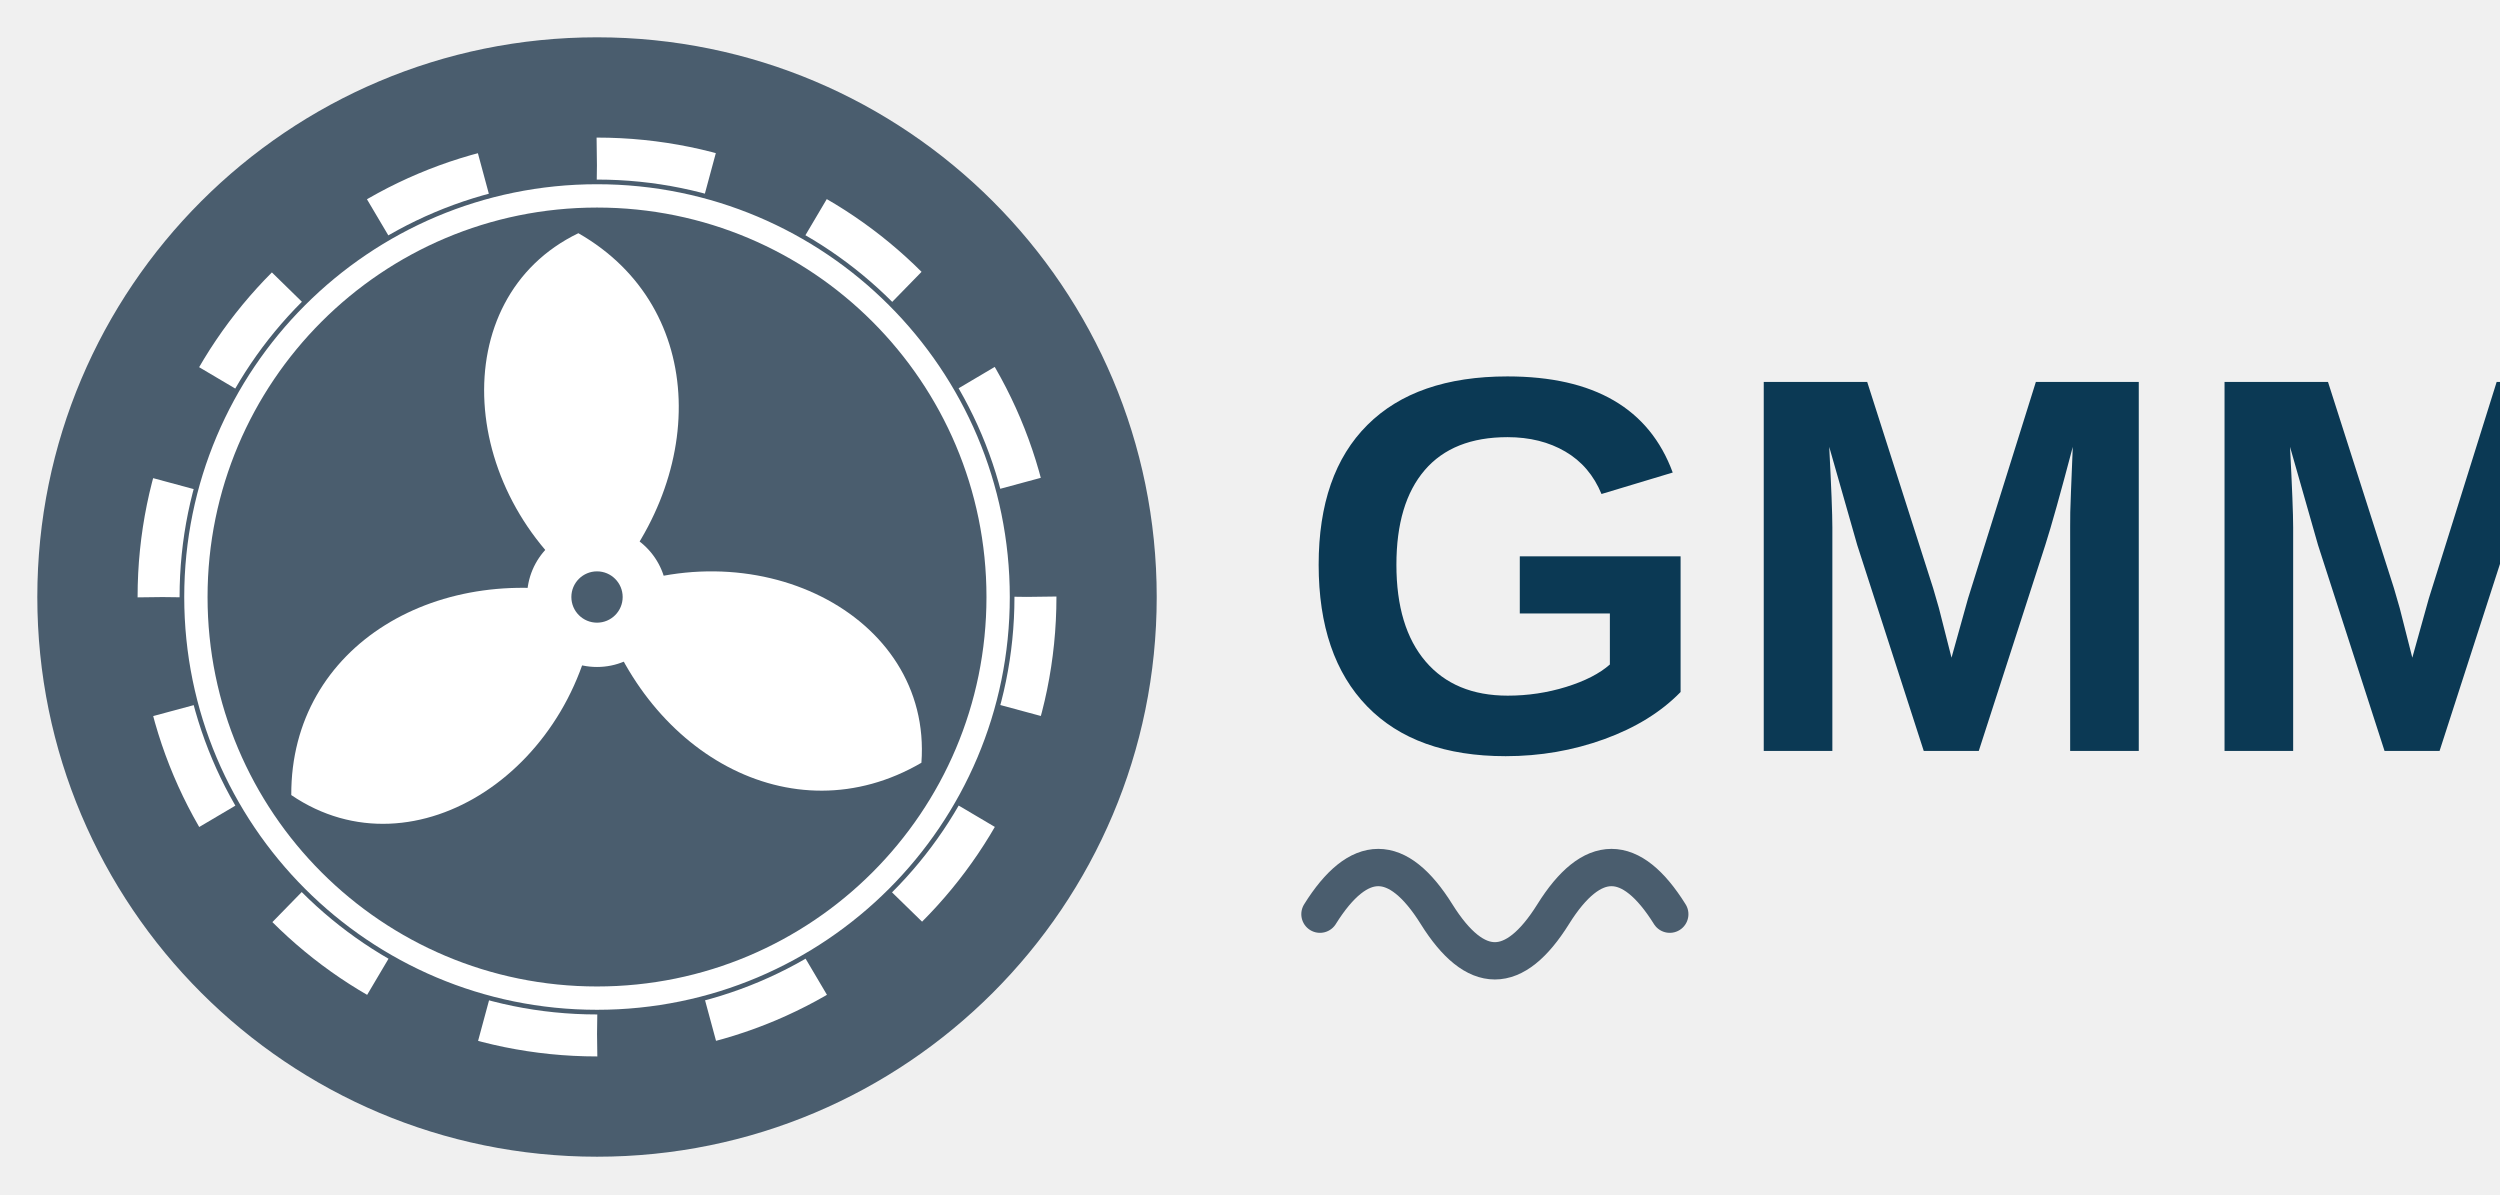
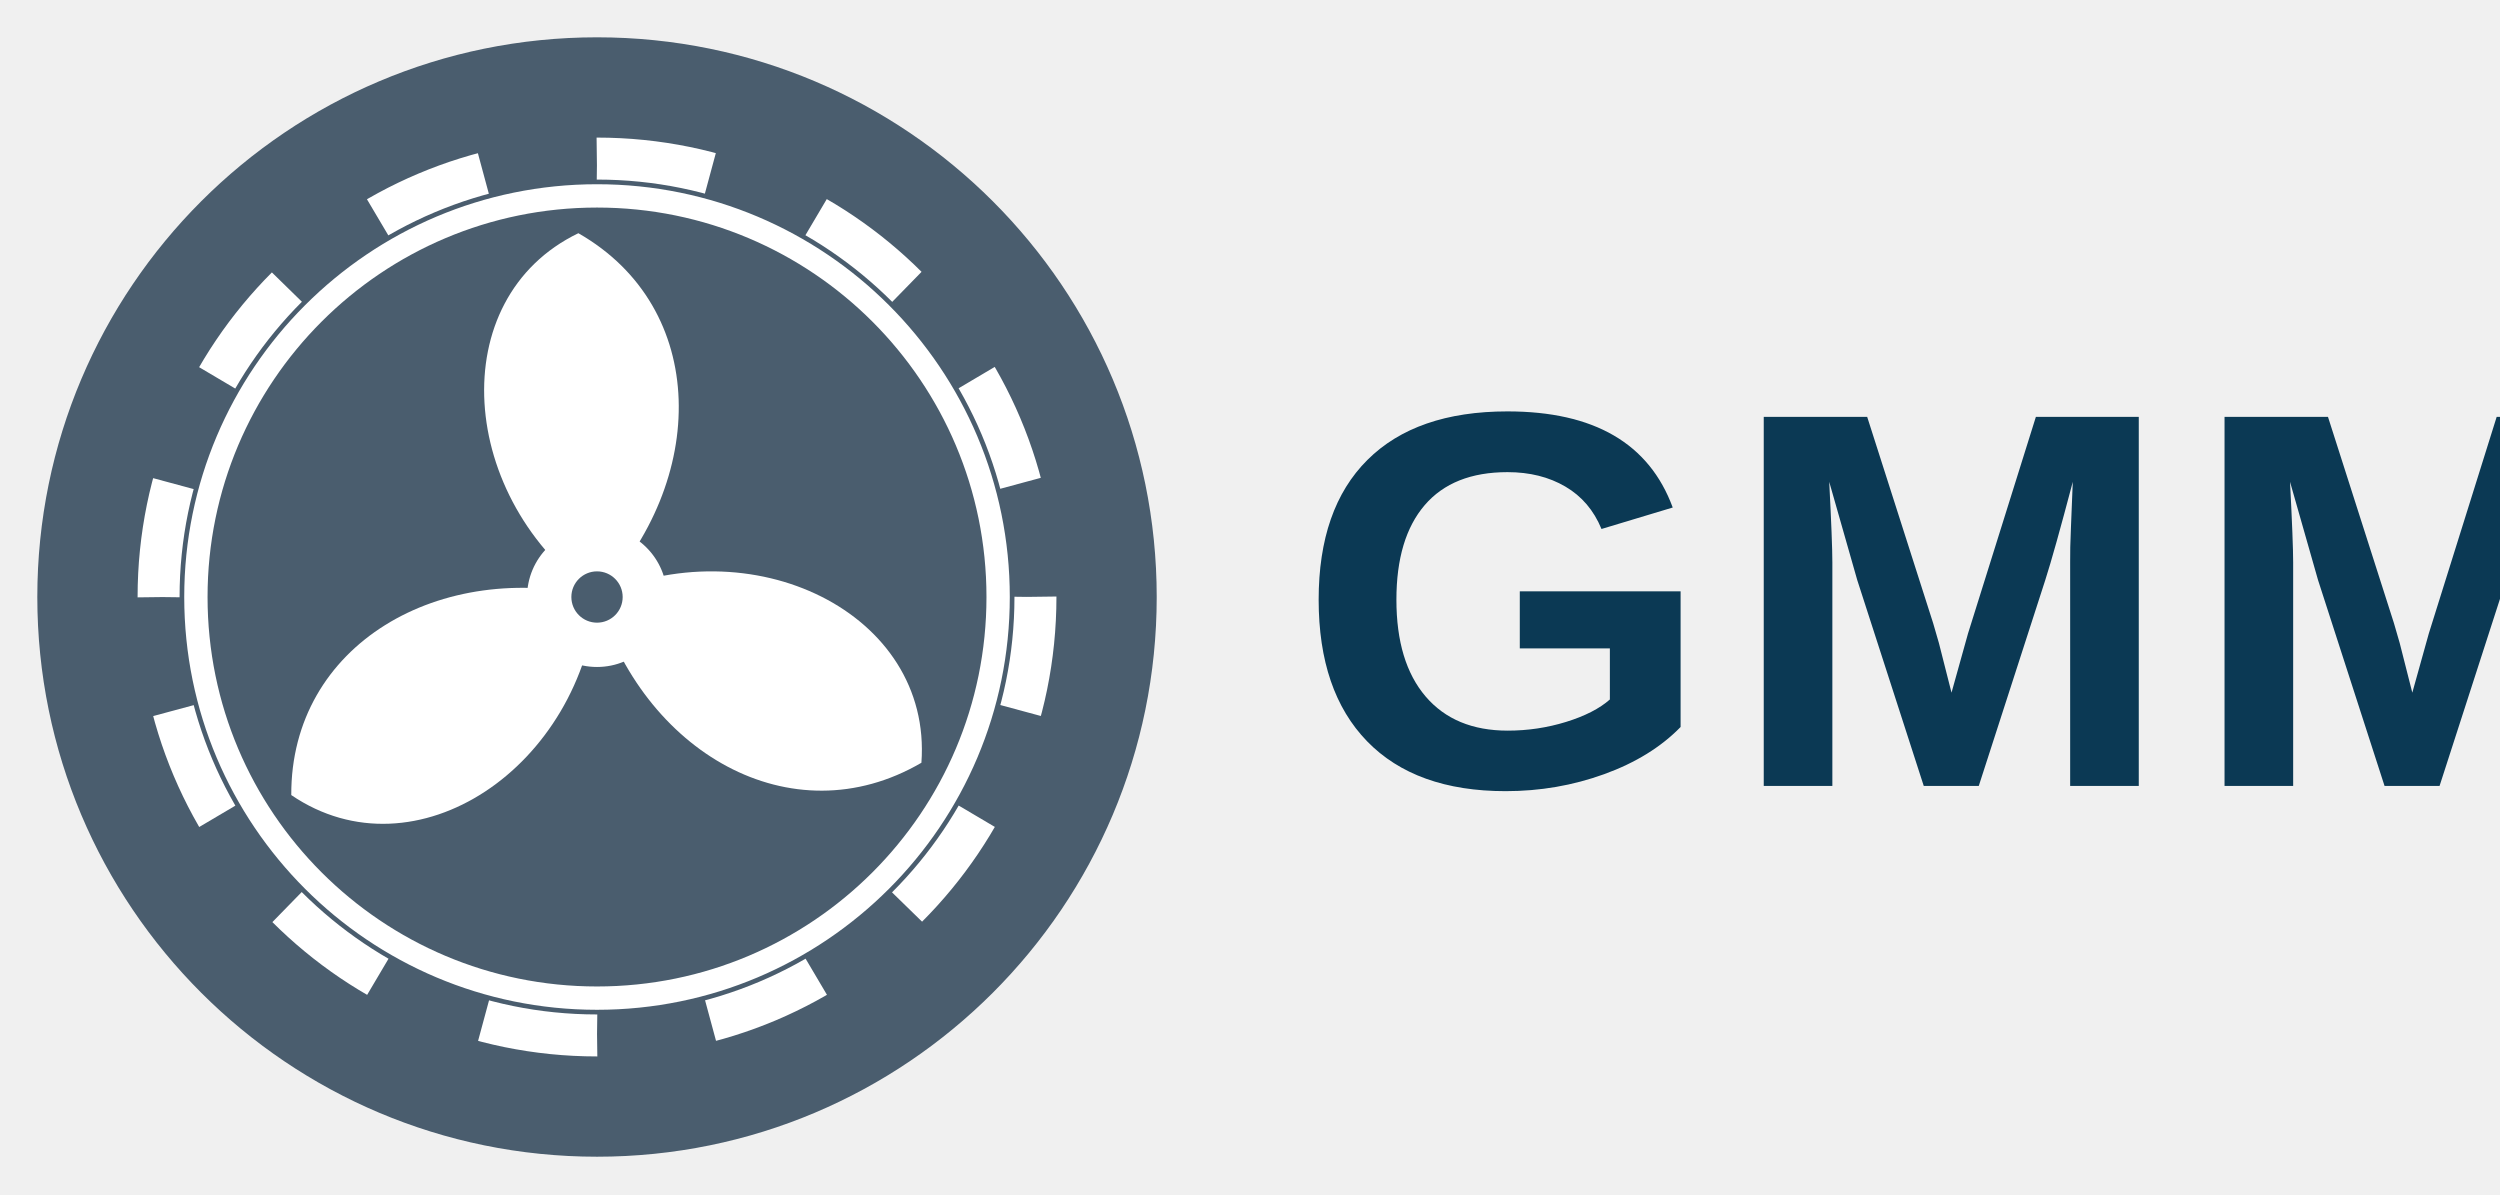
<svg xmlns="http://www.w3.org/2000/svg" viewBox="0 0 1072 512" width="1072" height="512">
  <defs>
    <clipPath id="disc">
      <circle cx="256" cy="256" r="240" />
    </clipPath>
    <clipPath id="top">
      <rect x="0" y="0" width="512" height="262" />
    </clipPath>
  </defs>
  <circle cx="256" cy="256" r="240" fill="#4A5D6E" />
  <g clip-path="url(#disc)" fill="#fff">
    <circle cx="256" cy="256" r="188" fill="none" stroke="#fff" stroke-width="18" stroke-dasharray="49.22 49.22" />
    <circle cx="256" cy="256" r="172" fill="none" stroke="#fff" stroke-width="10" />
    <g transform="rotate(0 256 256)">
      <path d="M256 256C196 214 190 128 248 100C304 132 304 206 256 256Z" />
    </g>
    <g transform="rotate(120 256 256)">
      <path d="M256 256C196 214 190 128 248 100C304 132 304 206 256 256Z" />
    </g>
    <g transform="rotate(240 256 256)">
      <path d="M256 256C196 214 190 128 248 100C304 132 304 206 256 256Z" />
    </g>
    <circle cx="256" cy="256" r="30" />
    <circle cx="256" cy="256" r="11" fill="#4A5D6E" />
  </g>
-   <text x="556" y="322" font-family="Bahnschrift, 'DIN Alternate', 'Segoe UI', Arial, sans-serif" font-size="230" font-weight="700" letter-spacing="6" fill="#0B3954">GMM</text>
-   <path d="M566 392 q25 -40 50 0 t50 0 t50 0" fill="none" stroke="#4A5D6E" stroke-width="16" stroke-linecap="round" stroke-linejoin="round" />
+   <text x="556" y="337" font-family="Bahnschrift, 'DIN Alternate', 'Segoe UI', Arial, sans-serif" font-size="230" font-weight="700" letter-spacing="6" fill="#0B3954">GMM</text>
</svg>
